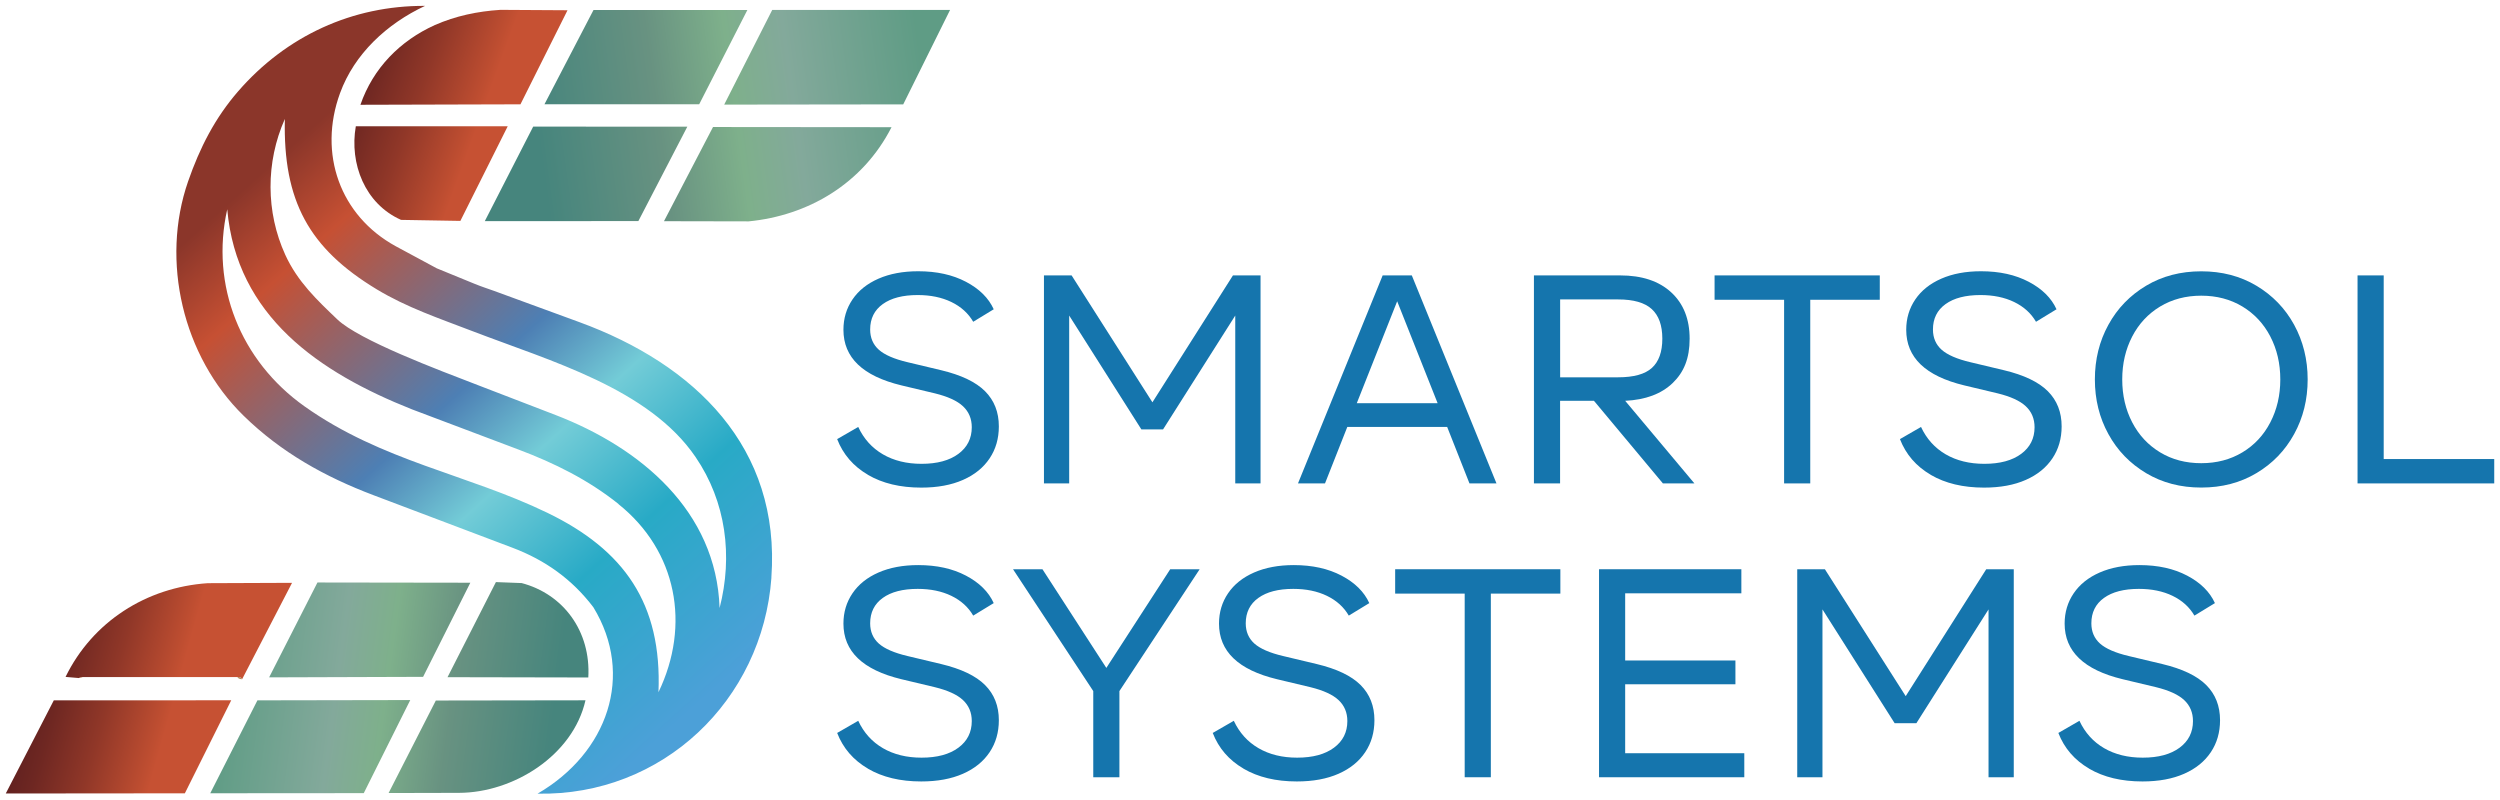
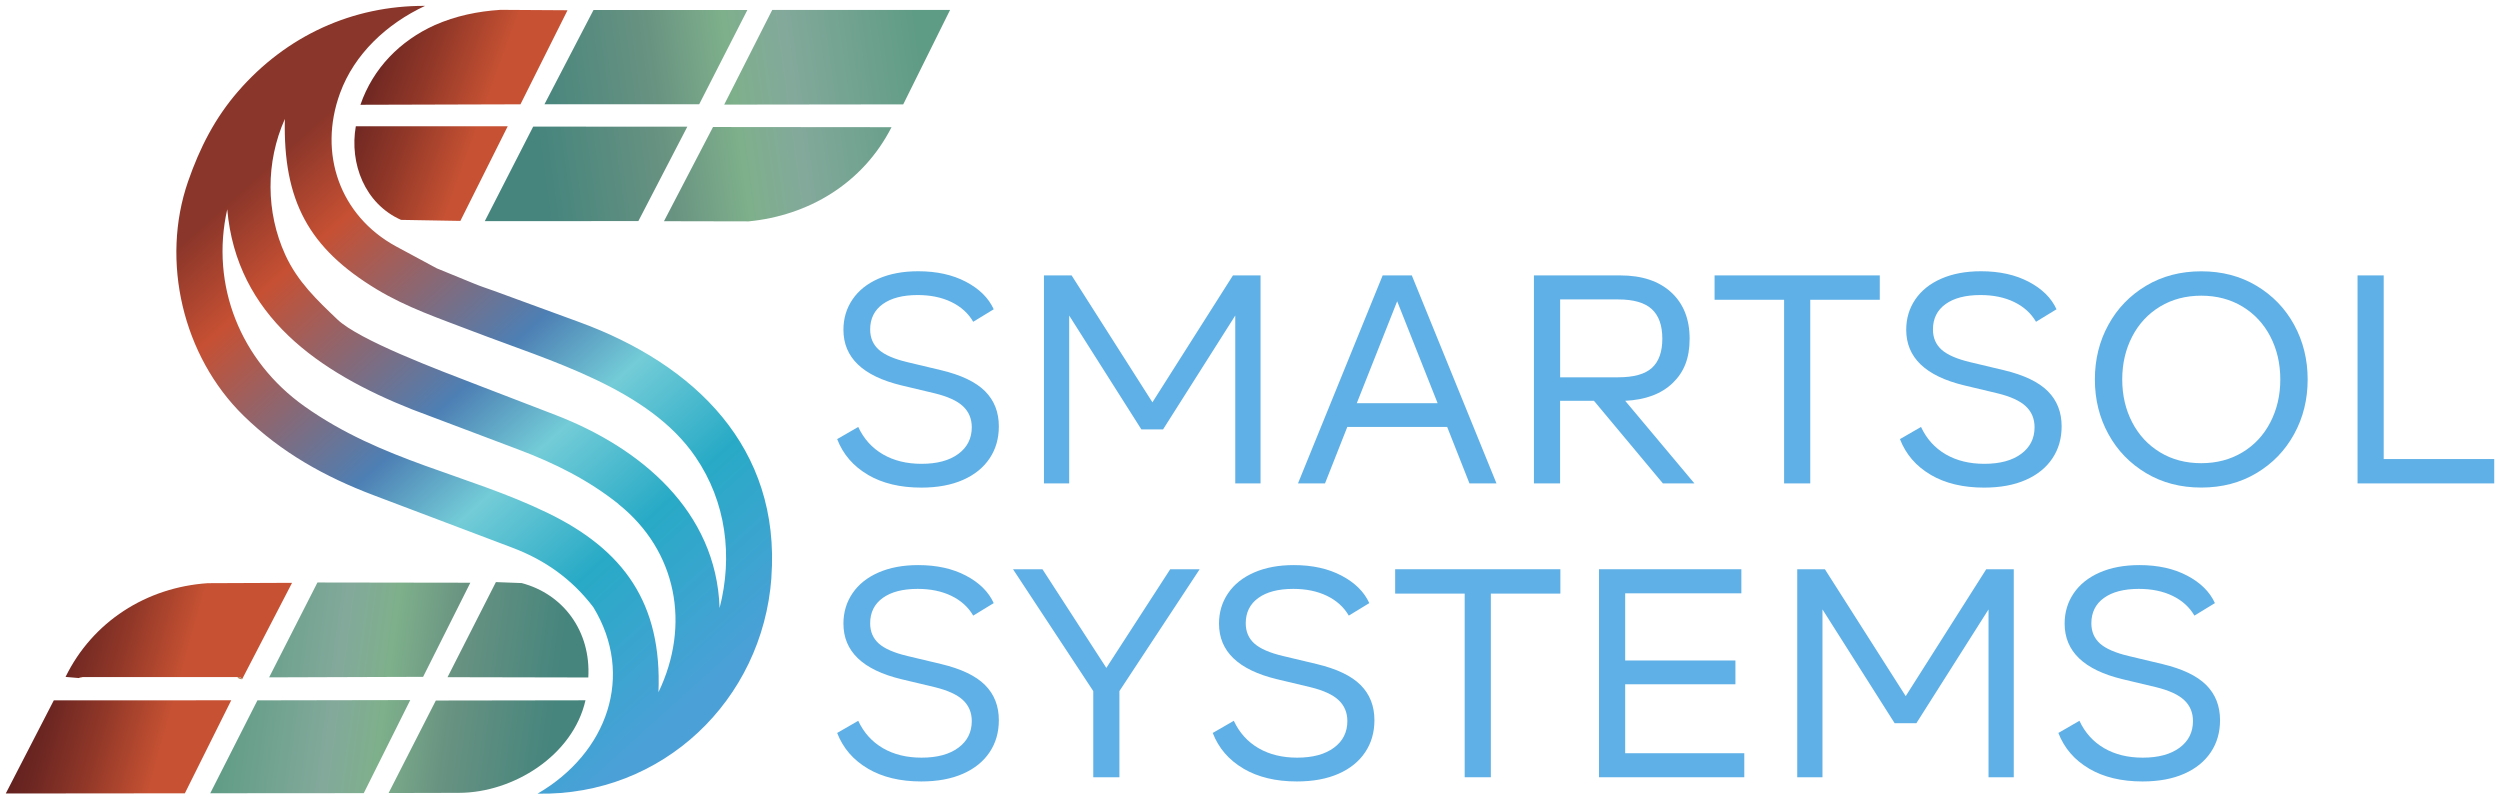
<svg xmlns="http://www.w3.org/2000/svg" xmlns:xlink="http://www.w3.org/1999/xlink" id="Layer_1" data-name="Layer 1" viewBox="6.20 2.60 434.00 138.80">
  <defs>
    <style>
      .cls-1 {
        fill: url(#linear-gradient-13);
      }

      .cls-2 {
        fill: url(#linear-gradient-2);
      }

      .cls-3 {
        fill: url(#linear-gradient-10);
      }

      .cls-4 {
        fill: url(#linear-gradient-12);
      }

      .cls-5 {
        fill: #b58a5a;
      }

      .cls-6 {
        fill: url(#linear-gradient-4);
      }

      .cls-7 {
        fill: url(#linear-gradient-3);
      }

      .cls-8 {
        fill: url(#linear-gradient-5);
      }

      .cls-9 {
        fill: url(#linear-gradient-8);
      }

      .cls-10 {
        fill: url(#linear-gradient-7);
      }

      .cls-11 {
        fill: url(#linear-gradient-9);
      }

      .cls-12 {
        fill: url(#linear-gradient-11);
      }

      .cls-13 {
        fill: url(#linear-gradient-6);
      }

      .cls-14 {
-         fill: #1575ad;
+         fill: #5fb0e6;
      }

      .cls-15 {
        fill: url(#linear-gradient);
      }

      .cls-16 {
        fill: #bf8853;
      }
    </style>
    <linearGradient id="linear-gradient" x1="53.04" y1="31.32" x2="132.98" y2="119.87" gradientUnits="userSpaceOnUse">
      <stop offset="0" stop-color="#8b362a" />
      <stop offset=".13" stop-color="#c65033" />
      <stop offset=".43" stop-color="#4d7fb4" />
      <stop offset=".57" stop-color="#73ccd7" />
      <stop offset=".75" stop-color="#28aac6" />
      <stop offset="1" stop-color="#4ca0d8" />
    </linearGradient>
    <linearGradient id="linear-gradient-2" x1="3.09" y1="125.64" x2="33.6" y2="134.17" gradientUnits="userSpaceOnUse">
      <stop offset="0" stop-color="#521a1d" />
      <stop offset=".15" stop-color="#591d1e" />
      <stop offset=".38" stop-color="#6e2722" />
      <stop offset=".65" stop-color="#903728" />
      <stop offset=".96" stop-color="#bf4e31" />
      <stop offset="1" stop-color="#c65133" />
    </linearGradient>
    <linearGradient id="linear-gradient-3" x1="9.12" y1="104.08" x2="39.63" y2="112.61" xlink:href="#linear-gradient-2" />
    <linearGradient id="linear-gradient-4" x1="98.76" y1="19.86" x2="165.8" y2="10.55" gradientUnits="userSpaceOnUse">
      <stop offset="0" stop-color="#46857d" />
      <stop offset=".31" stop-color="#689281" />
      <stop offset=".51" stop-color="#7eb08b" />
      <stop offset=".66" stop-color="#83a99b" />
      <stop offset="1" stop-color="#5f9c85" />
    </linearGradient>
    <linearGradient id="linear-gradient-5" x1="101.17" y1="37.28" x2="168.22" y2="27.97" xlink:href="#linear-gradient-4" />
    <linearGradient id="linear-gradient-6" x1="98.13" y1="15.34" x2="165.17" y2="6.02" xlink:href="#linear-gradient-4" />
    <linearGradient id="linear-gradient-7" x1="100.69" y1="33.78" x2="167.73" y2="24.47" xlink:href="#linear-gradient-4" />
    <linearGradient id="linear-gradient-8" x1="61.65" y1="3.47" x2="92.67" y2="14.73" xlink:href="#linear-gradient-2" />
    <linearGradient id="linear-gradient-9" x1="55.02" y1="21.74" x2="86.04" y2="33" xlink:href="#linear-gradient-2" />
    <linearGradient id="linear-gradient-10" x1="100.82" y1="137.7" x2="43.86" y2="130.04" xlink:href="#linear-gradient-4" />
    <linearGradient id="linear-gradient-11" x1="103.68" y1="116.45" x2="46.71" y2="108.79" xlink:href="#linear-gradient-4" />
    <linearGradient id="linear-gradient-12" x1="101.36" y1="133.65" x2="44.4" y2="125.99" xlink:href="#linear-gradient-4" />
    <linearGradient id="linear-gradient-13" x1="104.03" y1="113.83" x2="47.07" y2="106.17" xlink:href="#linear-gradient-4" />
  </defs>
  <path class="cls-15" d="M140.12,102.86c-1.55,21.34-18.93,37.94-40.6,37.52,12.16-7.07,16.89-20.54,9.69-32.36-3.69-4.86-8.38-8.2-14.09-10.35l-24.04-9.09c-8.46-3.2-16.05-7.42-22.59-13.81-10.57-10.33-14.43-26.87-9.64-40.67,2.04-5.87,4.67-11.02,8.71-15.67,8.35-9.61,19.84-14.88,32.43-14.81-6.63,3.1-12.27,8.33-14.76,15.15-3.84,10.51,0,21.28,9.66,26.57l7.13,3.84,6.52,2.67c1.47.6,2.01.73,3.43,1.25l14.83,5.43c19.99,7.32,34.95,21.73,33.31,44.33ZM131.13,108.12c2.3-8.95,1.14-18.39-4.18-26.18-8.11-11.89-25.1-16.62-38.75-21.86-5.78-2.22-11.36-4.09-16.61-7.26-11.77-7.12-16.26-15.34-15.94-29.57-3.34,7.51-3.31,16.18.07,23.58,2.13,4.66,5.51,7.85,9.03,11.21,3.8,3.63,17.53,8.77,24.39,11.41l13.49,5.19c14.79,5.69,27.92,16.68,28.49,33.49ZM113.58,90.1c-5.26-4.2-11.1-7.1-17.45-9.49l-18.42-6.95c-16.14-6.41-30.44-16.18-32.06-34.73-2.97,13.17,2.29,26.32,13.41,34.21,13.51,9.57,28.2,11.73,42.14,18.47,13.34,6.45,19.94,15.75,19.31,31.16,5.61-11.64,3.22-24.54-6.95-32.66Z" />
  <g>
    <polygon class="cls-2" points="7.2 140.35 38.29 140.32 46.34 124.17 15.54 124.18 7.2 140.35" />
    <path class="cls-7" d="M42.27,103.84c-10.69.72-20.02,6.71-24.69,16.27l2.32.2c.2-.11.41-.17.65-.17h26.87c.25,0,.57-.07.8.39l8.68-16.75-14.62.06Z" />
  </g>
  <g>
    <polygon class="cls-6" points="140.26 4.32 131.92 20.76 163 20.72 171.13 4.33 140.26 4.32" />
    <path class="cls-8" d="M121.47,41l14.69.03c10.29-1,19.78-6.49,24.81-16.35l-30.99-.03-8.52,16.36Z" />
    <polygon class="cls-13" points="135.94 4.34 109.23 4.34 100.72 20.7 127.58 20.7 135.94 4.34" />
    <polygon class="cls-10" points="98.76 24.58 90.36 40.99 117.02 40.98 125.52 24.59 98.76 24.58" />
  </g>
  <g>
    <path class="cls-9" d="M93.07,4.31c-4,.26-7.74,1.05-11.36,2.63-6.03,2.72-10.74,7.47-12.94,13.85l27.78-.08,8.17-16.33-11.65-.07Z" />
    <path class="cls-11" d="M75.81,40.77l10.31.18,8.22-16.43h-26.37c-1.13,6.48,1.58,13.46,7.83,16.24Z" />
  </g>
  <g>
    <polygon class="cls-3" points="50.89 124.18 42.7 140.31 69.35 140.29 77.42 124.13 50.89 124.18" />
    <polygon class="cls-12" points="87.85 103.76 61.31 103.72 52.92 120.19 79.65 120.1 87.85 103.76" />
    <path class="cls-4" d="M73.66,140.27l12.21-.03c9.41-.02,19.79-6.45,21.97-16.07l-25.98.04-8.2,16.06Z" />
    <path class="cls-1" d="M96.72,103.82l-4.43-.17-8.4,16.51,24.44.05c.46-8.02-4.32-14.49-11.61-16.4Z" />
  </g>
  <path class="cls-16" d="M19.89,120.3c.2-.11.41-.17.65-.17-.17.08-.42.19-.65.17Z" />
  <path class="cls-5" d="M48.21,120.52c-.45-.02-.68-.16-.8-.38.25,0,.57-.08.8.38Z" />
  <g>
    <path class="cls-14" d="M156.87,85.02c-2.53-1.48-4.31-3.54-5.34-6.19l3.66-2.11c.96,2.06,2.39,3.65,4.28,4.75,1.89,1.1,4.13,1.65,6.71,1.65,2.72,0,4.85-.58,6.4-1.73,1.55-1.15,2.32-2.69,2.32-4.62,0-1.48-.51-2.69-1.52-3.64-1.01-.95-2.64-1.69-4.87-2.24l-5.83-1.39c-6.71-1.62-10.06-4.83-10.06-9.65,0-1.96.52-3.71,1.57-5.26,1.05-1.55,2.55-2.75,4.51-3.61,1.96-.86,4.26-1.29,6.91-1.29,3.2,0,5.96.61,8.28,1.83,2.32,1.22,3.93,2.81,4.82,4.77l-3.56,2.17c-.86-1.48-2.12-2.62-3.79-3.43-1.67-.81-3.62-1.21-5.85-1.21-2.58,0-4.6.52-6.06,1.57-1.46,1.05-2.19,2.52-2.19,4.41,0,1.44.5,2.61,1.5,3.51,1,.89,2.66,1.62,5,2.17l5.83,1.39c3.47.83,6.01,2.04,7.61,3.64,1.6,1.6,2.4,3.64,2.4,6.11,0,2.1-.53,3.95-1.6,5.55-1.07,1.6-2.6,2.85-4.62,3.74s-4.43,1.34-7.25,1.34c-3.65,0-6.73-.74-9.26-2.22Z" />
    <path class="cls-14" d="M225.03,50.41v36.11h-4.39v-29.14l-12.53,19.76h-3.77l-12.53-19.76v29.14h-4.38v-36.11h4.8l14.03,22.03,13.98-22.03h4.8Z" />
    <path class="cls-14" d="M257.42,76.72h-17.33l-3.87,9.8h-4.69l14.7-36.11h5.06l14.7,36.11h-4.69l-3.87-9.8ZM255.77,72.59l-7.02-17.69-7.01,17.69h14.03Z" />
    <path class="cls-14" d="M282.91,72.18h-5.88v14.34h-4.54v-36.11h14.96c3.78,0,6.74.98,8.87,2.94,2.13,1.96,3.2,4.64,3.2,8.05s-.98,5.8-2.94,7.69c-1.96,1.89-4.71,2.92-8.25,3.09l12.02,14.34h-5.47l-11.97-14.34ZM277.03,68.1h10.06c2.72,0,4.68-.54,5.88-1.63s1.81-2.78,1.81-5.08-.61-4.01-1.83-5.13c-1.22-1.12-3.17-1.68-5.85-1.68h-10.06v13.51Z" />
    <path class="cls-14" d="M315.92,54.64h-12.07v-4.23h28.68v4.23h-12.07v31.88h-4.54v-31.88Z" />
    <path class="cls-14" d="M341.37,85.02c-2.53-1.48-4.31-3.54-5.34-6.19l3.66-2.11c.96,2.06,2.39,3.65,4.28,4.75,1.89,1.1,4.13,1.65,6.71,1.65,2.72,0,4.85-.58,6.4-1.73,1.55-1.15,2.32-2.69,2.32-4.62,0-1.48-.51-2.69-1.52-3.64-1.01-.95-2.64-1.69-4.87-2.24l-5.83-1.39c-6.71-1.62-10.06-4.83-10.06-9.65,0-1.96.52-3.71,1.57-5.26,1.05-1.55,2.55-2.75,4.51-3.61,1.96-.86,4.26-1.29,6.91-1.29,3.2,0,5.96.61,8.28,1.83,2.32,1.22,3.93,2.81,4.82,4.77l-3.56,2.17c-.86-1.48-2.12-2.62-3.79-3.43-1.67-.81-3.62-1.21-5.85-1.21-2.58,0-4.6.52-6.06,1.57-1.46,1.05-2.19,2.52-2.19,4.41,0,1.44.5,2.61,1.5,3.51,1,.89,2.66,1.62,5,2.17l5.83,1.39c3.47.83,6.01,2.04,7.61,3.64,1.6,1.6,2.4,3.64,2.4,6.11,0,2.1-.53,3.95-1.6,5.55-1.07,1.6-2.6,2.85-4.62,3.74-2.01.89-4.43,1.34-7.25,1.34-3.64,0-6.73-.74-9.26-2.22Z" />
    <path class="cls-14" d="M378.77,84.74c-2.8-1.67-4.99-3.93-6.55-6.78-1.57-2.85-2.35-6.02-2.35-9.49s.78-6.64,2.35-9.49c1.56-2.85,3.75-5.11,6.55-6.78,2.8-1.67,5.99-2.5,9.57-2.5s6.77.83,9.57,2.5c2.8,1.67,4.99,3.93,6.55,6.78,1.56,2.86,2.35,6.02,2.35,9.49s-.78,6.64-2.35,9.49c-1.56,2.85-3.75,5.12-6.55,6.78-2.8,1.67-5.99,2.5-9.57,2.5s-6.77-.83-9.57-2.5ZM395.48,81.13c2.08-1.25,3.7-2.99,4.85-5.21,1.15-2.22,1.73-4.7,1.73-7.45s-.58-5.24-1.73-7.45c-1.15-2.22-2.77-3.95-4.85-5.21-2.08-1.25-4.46-1.88-7.14-1.88s-5.06.63-7.14,1.88c-2.08,1.26-3.7,2.99-4.85,5.21-1.15,2.22-1.73,4.7-1.73,7.45s.58,5.24,1.73,7.45c1.15,2.22,2.77,3.95,4.85,5.21,2.08,1.26,4.46,1.88,7.14,1.88s5.06-.63,7.14-1.88Z" />
    <path class="cls-14" d="M439.2,82.29v4.23h-23.73v-36.11h4.54v31.88h19.19Z" />
    <path class="cls-14" d="M156.87,136.03c-2.53-1.48-4.31-3.54-5.34-6.19l3.66-2.11c.96,2.06,2.39,3.65,4.28,4.75,1.89,1.1,4.13,1.65,6.71,1.65,2.72,0,4.85-.58,6.4-1.73,1.55-1.15,2.32-2.69,2.32-4.62,0-1.48-.51-2.69-1.52-3.64-1.01-.95-2.64-1.69-4.87-2.24l-5.83-1.39c-6.71-1.62-10.06-4.83-10.06-9.65,0-1.96.52-3.71,1.57-5.26,1.05-1.55,2.55-2.75,4.51-3.61,1.96-.86,4.26-1.29,6.91-1.29,3.2,0,5.96.61,8.28,1.83,2.32,1.22,3.93,2.81,4.82,4.77l-3.56,2.17c-.86-1.48-2.12-2.62-3.79-3.43-1.67-.81-3.62-1.21-5.85-1.21-2.58,0-4.6.52-6.06,1.57-1.46,1.05-2.19,2.52-2.19,4.41,0,1.44.5,2.61,1.5,3.51,1,.89,2.66,1.62,5,2.17l5.83,1.39c3.47.83,6.01,2.04,7.61,3.64,1.6,1.6,2.4,3.64,2.4,6.11,0,2.1-.53,3.95-1.6,5.55-1.07,1.6-2.6,2.85-4.62,3.74s-4.43,1.34-7.25,1.34c-3.65,0-6.73-.74-9.26-2.22Z" />
    <path class="cls-14" d="M214.46,101.42l-13.93,21.15v14.96h-4.54v-14.96l-13.93-21.15h5.11l11.09,17.13,11.09-17.13h5.11Z" />
    <path class="cls-14" d="M222.07,136.03c-2.53-1.48-4.31-3.54-5.34-6.19l3.66-2.11c.96,2.06,2.39,3.65,4.28,4.75,1.89,1.1,4.13,1.65,6.71,1.65,2.72,0,4.85-.58,6.4-1.73,1.55-1.15,2.32-2.69,2.32-4.62,0-1.48-.51-2.69-1.52-3.64-1.01-.95-2.64-1.69-4.87-2.24l-5.83-1.39c-6.71-1.62-10.06-4.83-10.06-9.65,0-1.96.52-3.71,1.57-5.26,1.05-1.55,2.55-2.75,4.51-3.61,1.96-.86,4.26-1.29,6.91-1.29,3.2,0,5.96.61,8.28,1.83,2.32,1.22,3.93,2.81,4.82,4.77l-3.56,2.17c-.86-1.48-2.12-2.62-3.79-3.43-1.67-.81-3.62-1.21-5.85-1.21-2.58,0-4.6.52-6.06,1.57-1.46,1.05-2.19,2.52-2.19,4.41,0,1.44.5,2.61,1.5,3.51,1,.89,2.66,1.62,5,2.17l5.83,1.39c3.47.83,6.01,2.04,7.61,3.64s2.4,3.64,2.4,6.11c0,2.1-.53,3.95-1.6,5.55-1.07,1.6-2.6,2.85-4.62,3.74-2.01.89-4.43,1.34-7.25,1.34-3.64,0-6.73-.74-9.26-2.22Z" />
    <path class="cls-14" d="M260.47,105.65h-12.07v-4.23h28.68v4.23h-12.07v31.88h-4.54v-31.88Z" />
    <path class="cls-14" d="M309.01,133.35v4.18h-25.22v-36.11h24.71v4.18h-20.17v11.66h19.14v4.13h-19.14v11.97h20.68Z" />
    <path class="cls-14" d="M355.79,101.42v36.11h-4.38v-29.14l-12.53,19.76h-3.77l-12.53-19.76v29.14h-4.38v-36.11h4.8l14.03,22.03,13.98-22.03h4.8Z" />
    <path class="cls-14" d="M368.87,136.03c-2.53-1.48-4.31-3.54-5.34-6.19l3.66-2.11c.96,2.06,2.39,3.65,4.28,4.75,1.89,1.1,4.13,1.65,6.71,1.65,2.72,0,4.85-.58,6.4-1.73,1.55-1.15,2.32-2.69,2.32-4.62,0-1.48-.51-2.69-1.52-3.64-1.01-.95-2.64-1.69-4.87-2.24l-5.83-1.39c-6.71-1.62-10.06-4.83-10.06-9.65,0-1.96.52-3.71,1.57-5.26,1.05-1.55,2.55-2.75,4.51-3.61,1.96-.86,4.26-1.29,6.91-1.29,3.2,0,5.96.61,8.28,1.83,2.32,1.22,3.93,2.81,4.82,4.77l-3.56,2.17c-.86-1.48-2.12-2.62-3.79-3.43-1.67-.81-3.62-1.21-5.85-1.21-2.58,0-4.6.52-6.06,1.57-1.46,1.05-2.19,2.52-2.19,4.41,0,1.44.5,2.61,1.5,3.51,1,.89,2.66,1.62,5,2.17l5.83,1.39c3.47.83,6.01,2.04,7.61,3.64s2.4,3.64,2.4,6.11c0,2.1-.53,3.95-1.6,5.55-1.07,1.6-2.6,2.85-4.62,3.74-2.01.89-4.43,1.34-7.25,1.34-3.64,0-6.73-.74-9.26-2.22Z" />
  </g>
</svg>
